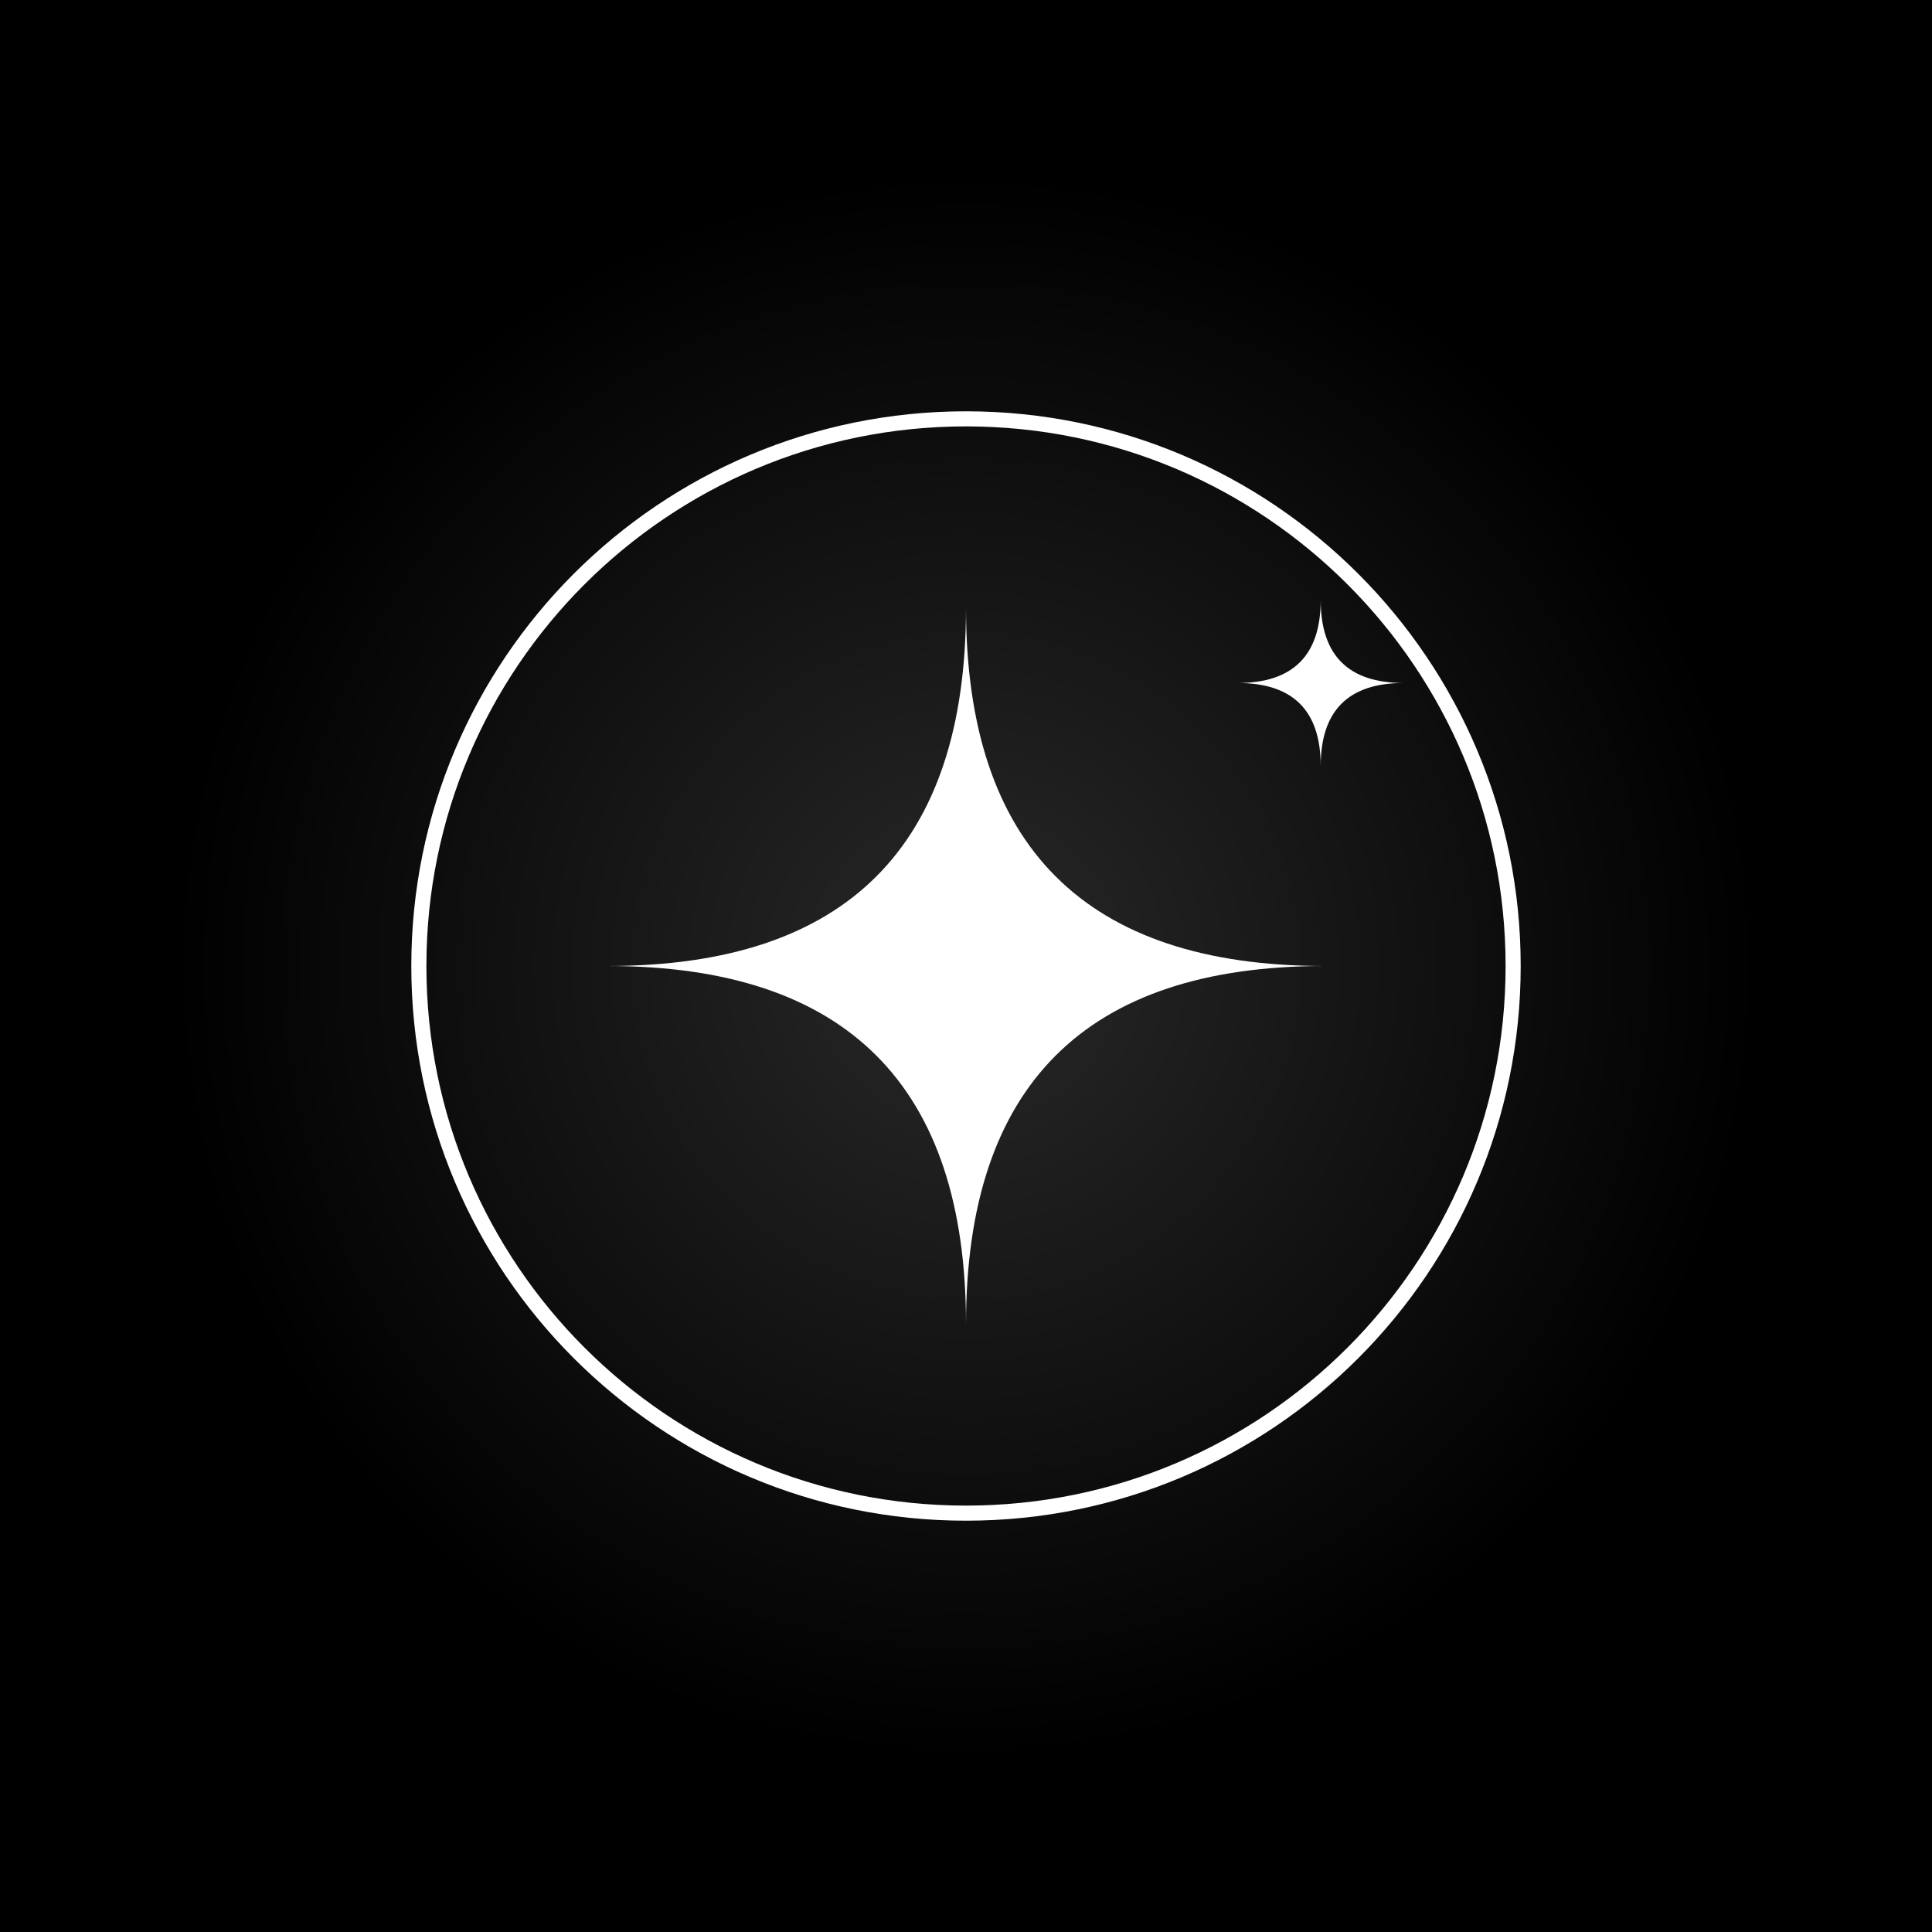
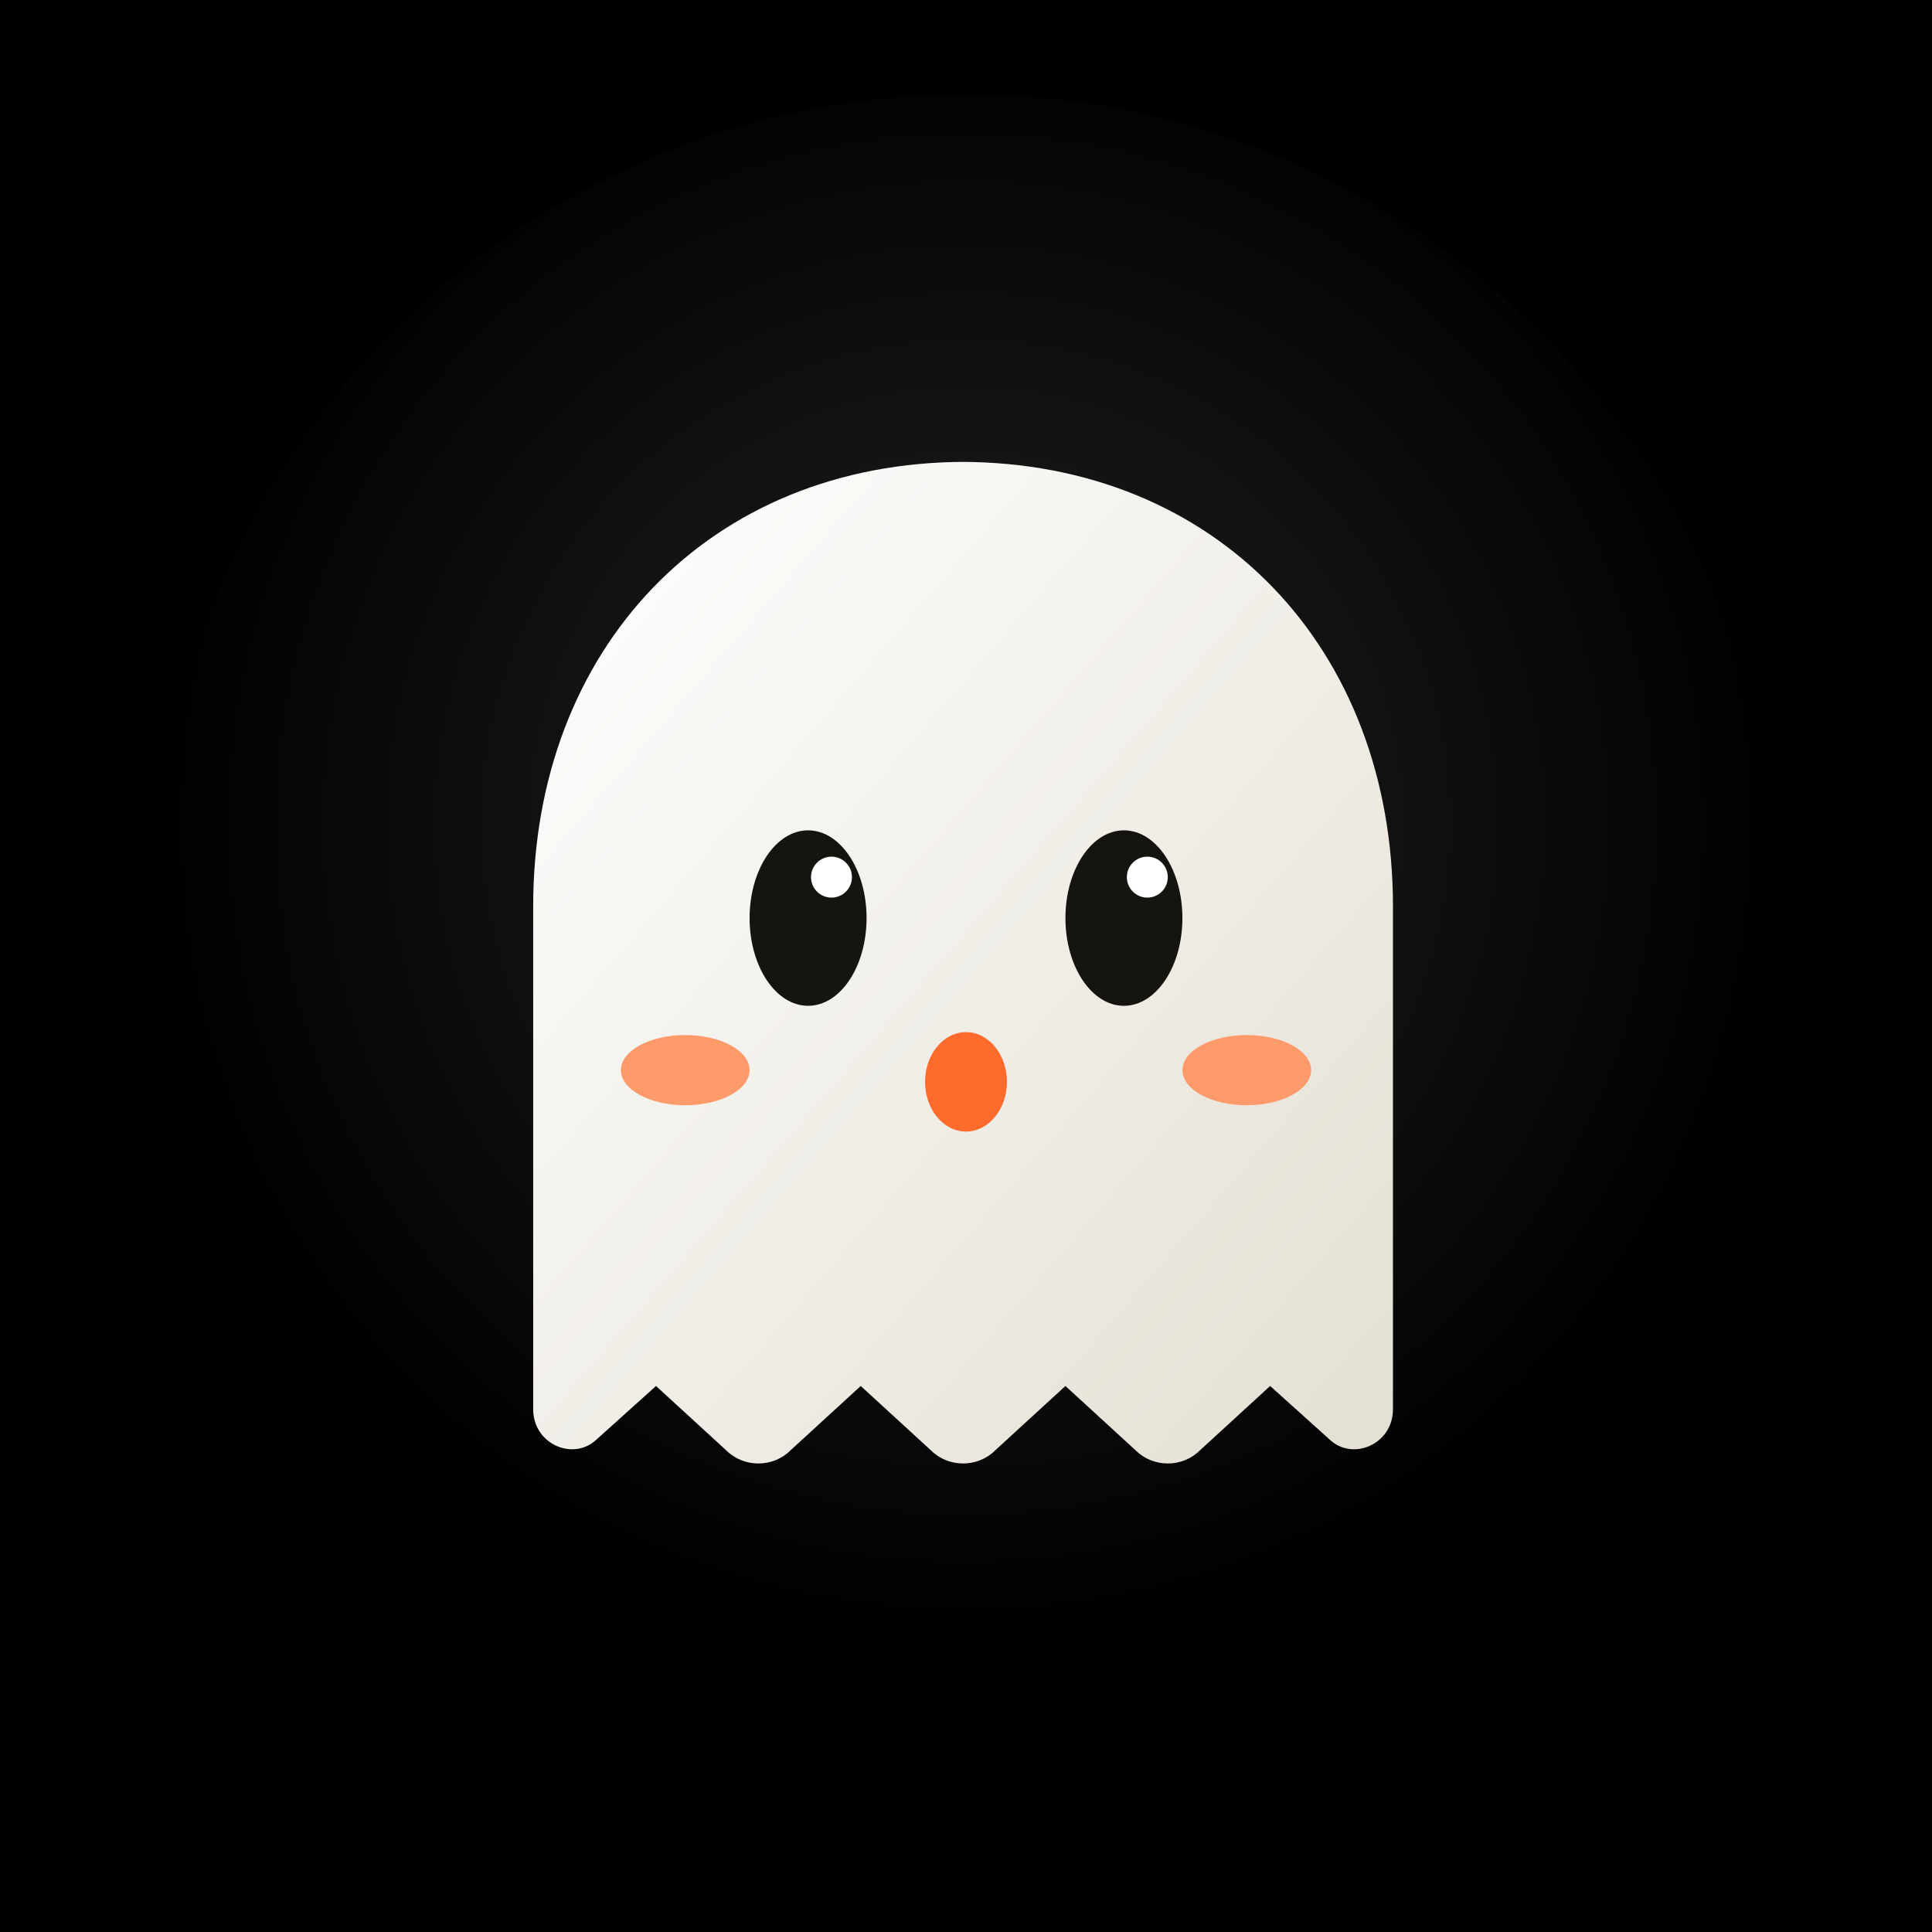
<svg xmlns="http://www.w3.org/2000/svg" viewBox="0 0 1024 1024" width="1024" height="1024">
  <defs>
-     <radialGradient id="glow" cx="50%" cy="50%" r="50%">
-       <stop offset="0%" stop-color="#ffffff" stop-opacity="0.16" />
+     <radialGradient id="glow" cx="50%" cy="45%" r="50%">
+       <stop offset="0%" stop-color="#ffffff" stop-opacity="0.14" />
      <stop offset="100%" stop-color="#ffffff" stop-opacity="0" />
    </radialGradient>
+     <linearGradient id="shade" x1="0" y1="0" x2="1" y2="1">
+       <stop offset="0%" stop-color="#FFFFFF" />
+       <stop offset="100%" stop-color="#E4DFD3" />
+     </linearGradient>
  </defs>
  <rect width="1024" height="1024" fill="#000000" />
-   <circle cx="512" cy="512" r="420" fill="url(#glow)" />
-   <circle cx="512" cy="512" r="290" fill="none" stroke="#ffffff" stroke-width="8" />
-   <g fill="#ffffff">
-     <path d="M512 322 Q512 512 702 512 Q512 512 512 702 Q512 512 322 512 Q512 512 512 322Z" />
-     <path d="M700 318 Q700 362 744 362 Q700 362 700 406 Q700 362 656 362 Q700 362 700 318Z" />
+   <circle cx="512" cy="480" r="430" fill="url(#glow)" />
+   <g transform="translate(202 189) scale(3.1)">
+     <path d="M100 18c-44 0-74 32-74 76v86c0 6 7 9 11 5l10-9 12 11c3 3 8 3 11 0l12-11 12 11c3 3 8 3 11 0l12-11 12 11c3 3 8 3 11 0l12-11 10 9c4 4 11 1 11-5V94c0-44-30-76-74-76z" fill="url(#shade)" />
+     <ellipse cx="73" cy="96" rx="10" ry="15" fill="#16140F" />
+     <ellipse cx="127" cy="96" rx="10" ry="15" fill="#16140F" />
+     <circle cx="77" cy="89" r="3.5" fill="#FFFFFF" />
+     <circle cx="131" cy="89" r="3.5" fill="#FFFFFF" />
+     <ellipse cx="52" cy="122" rx="11" ry="6" fill="#FF9A6B" />
+     <ellipse cx="148" cy="122" rx="11" ry="6" fill="#FF9A6B" />
+     <ellipse cx="100" cy="124" rx="7" ry="8.5" fill="#FF6B2C" />
  </g>
</svg>
